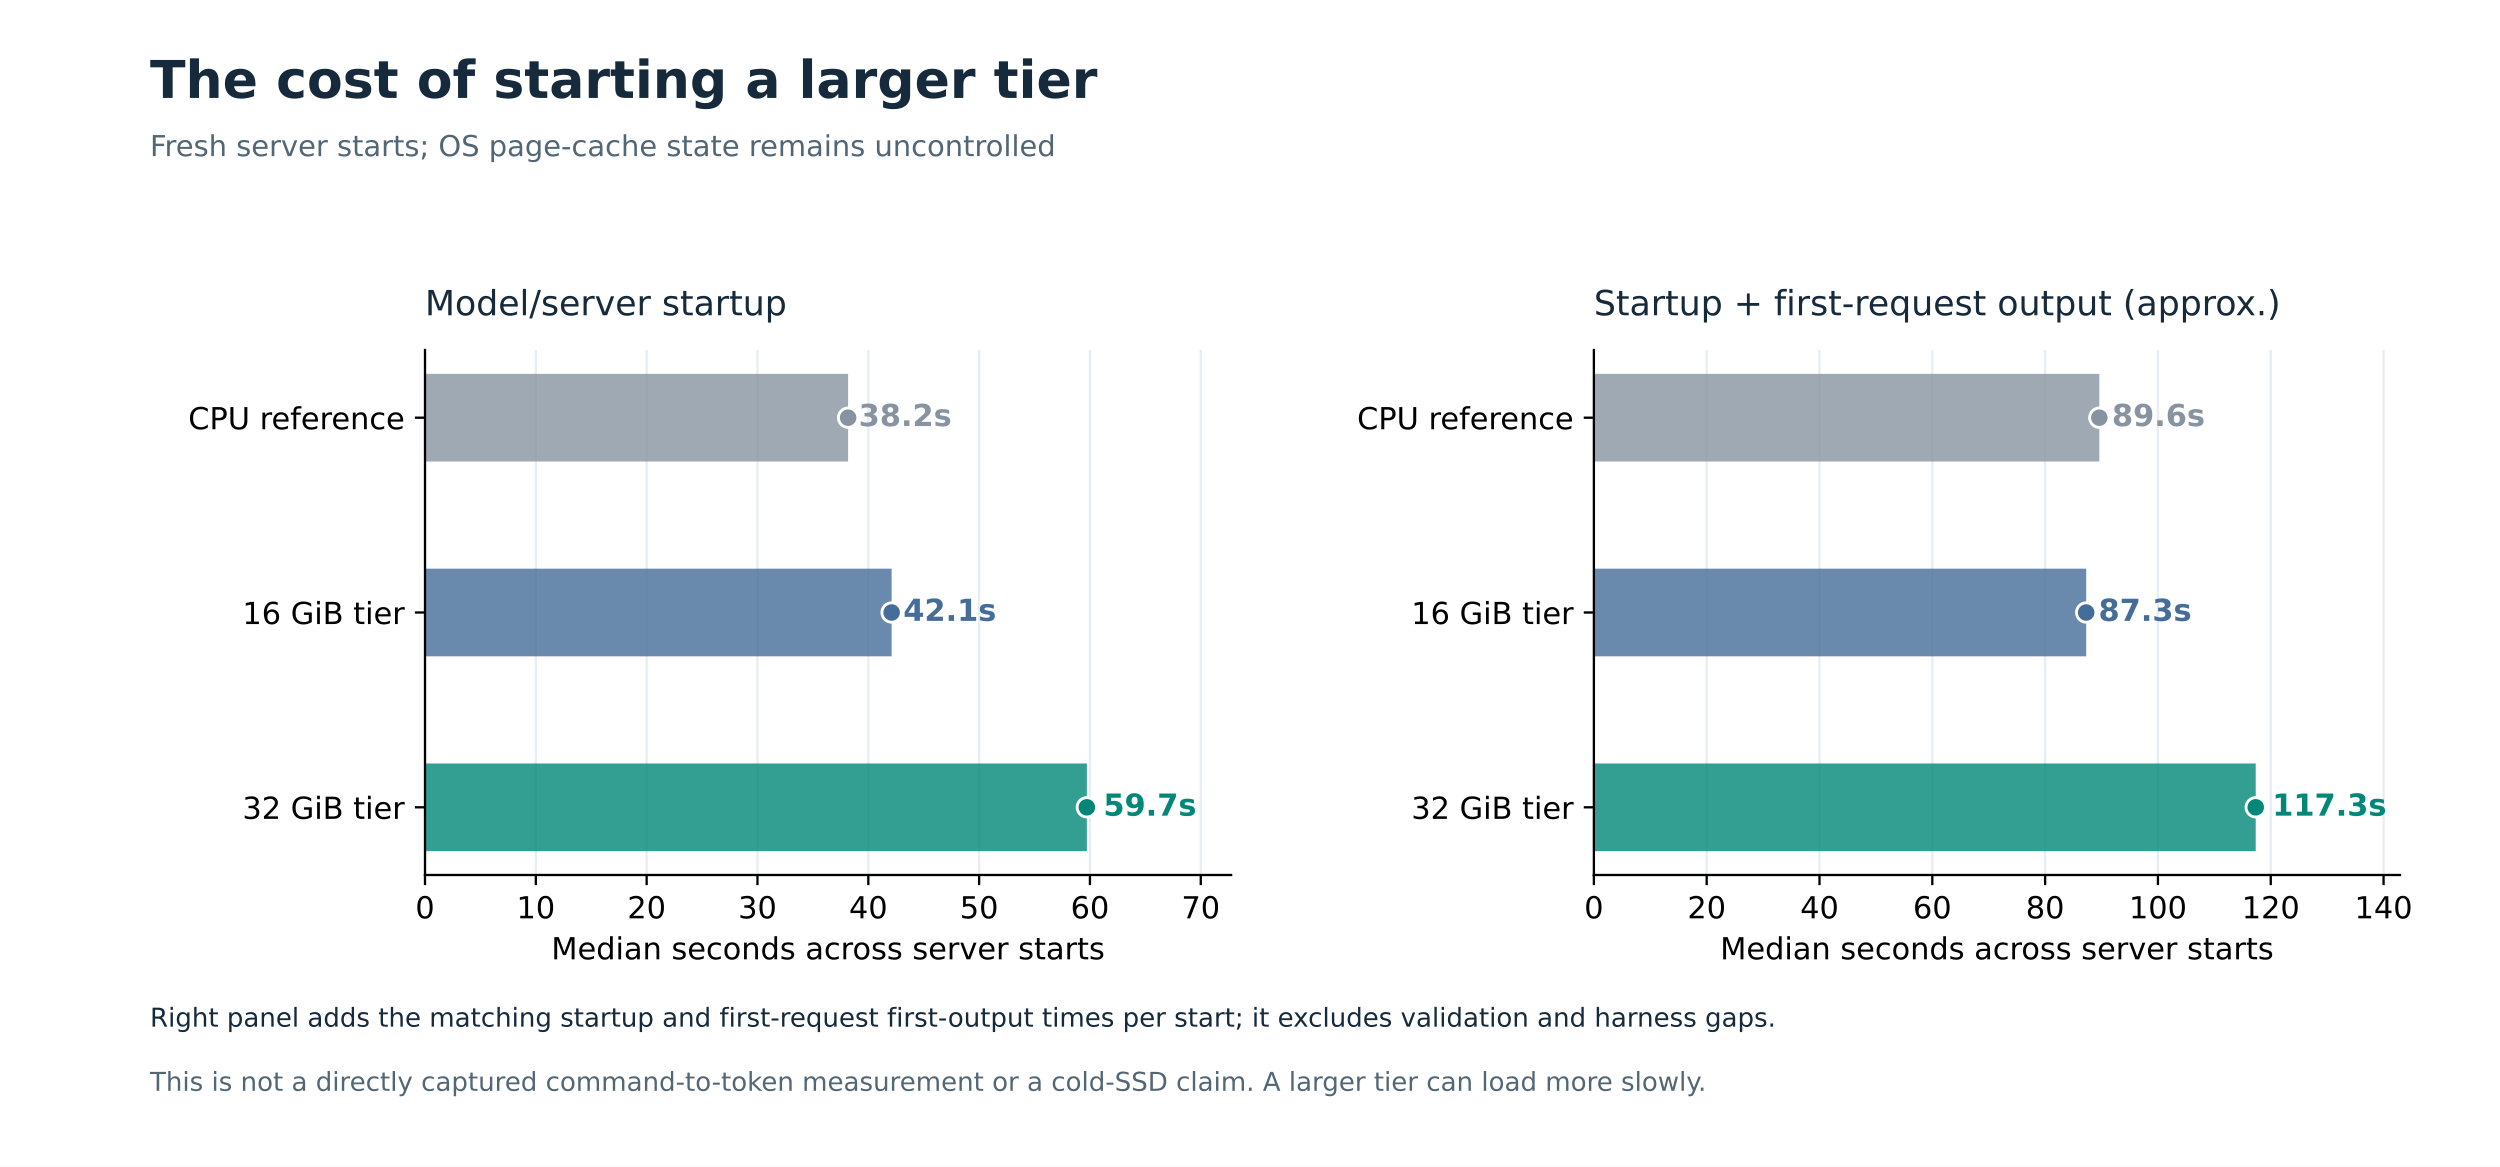
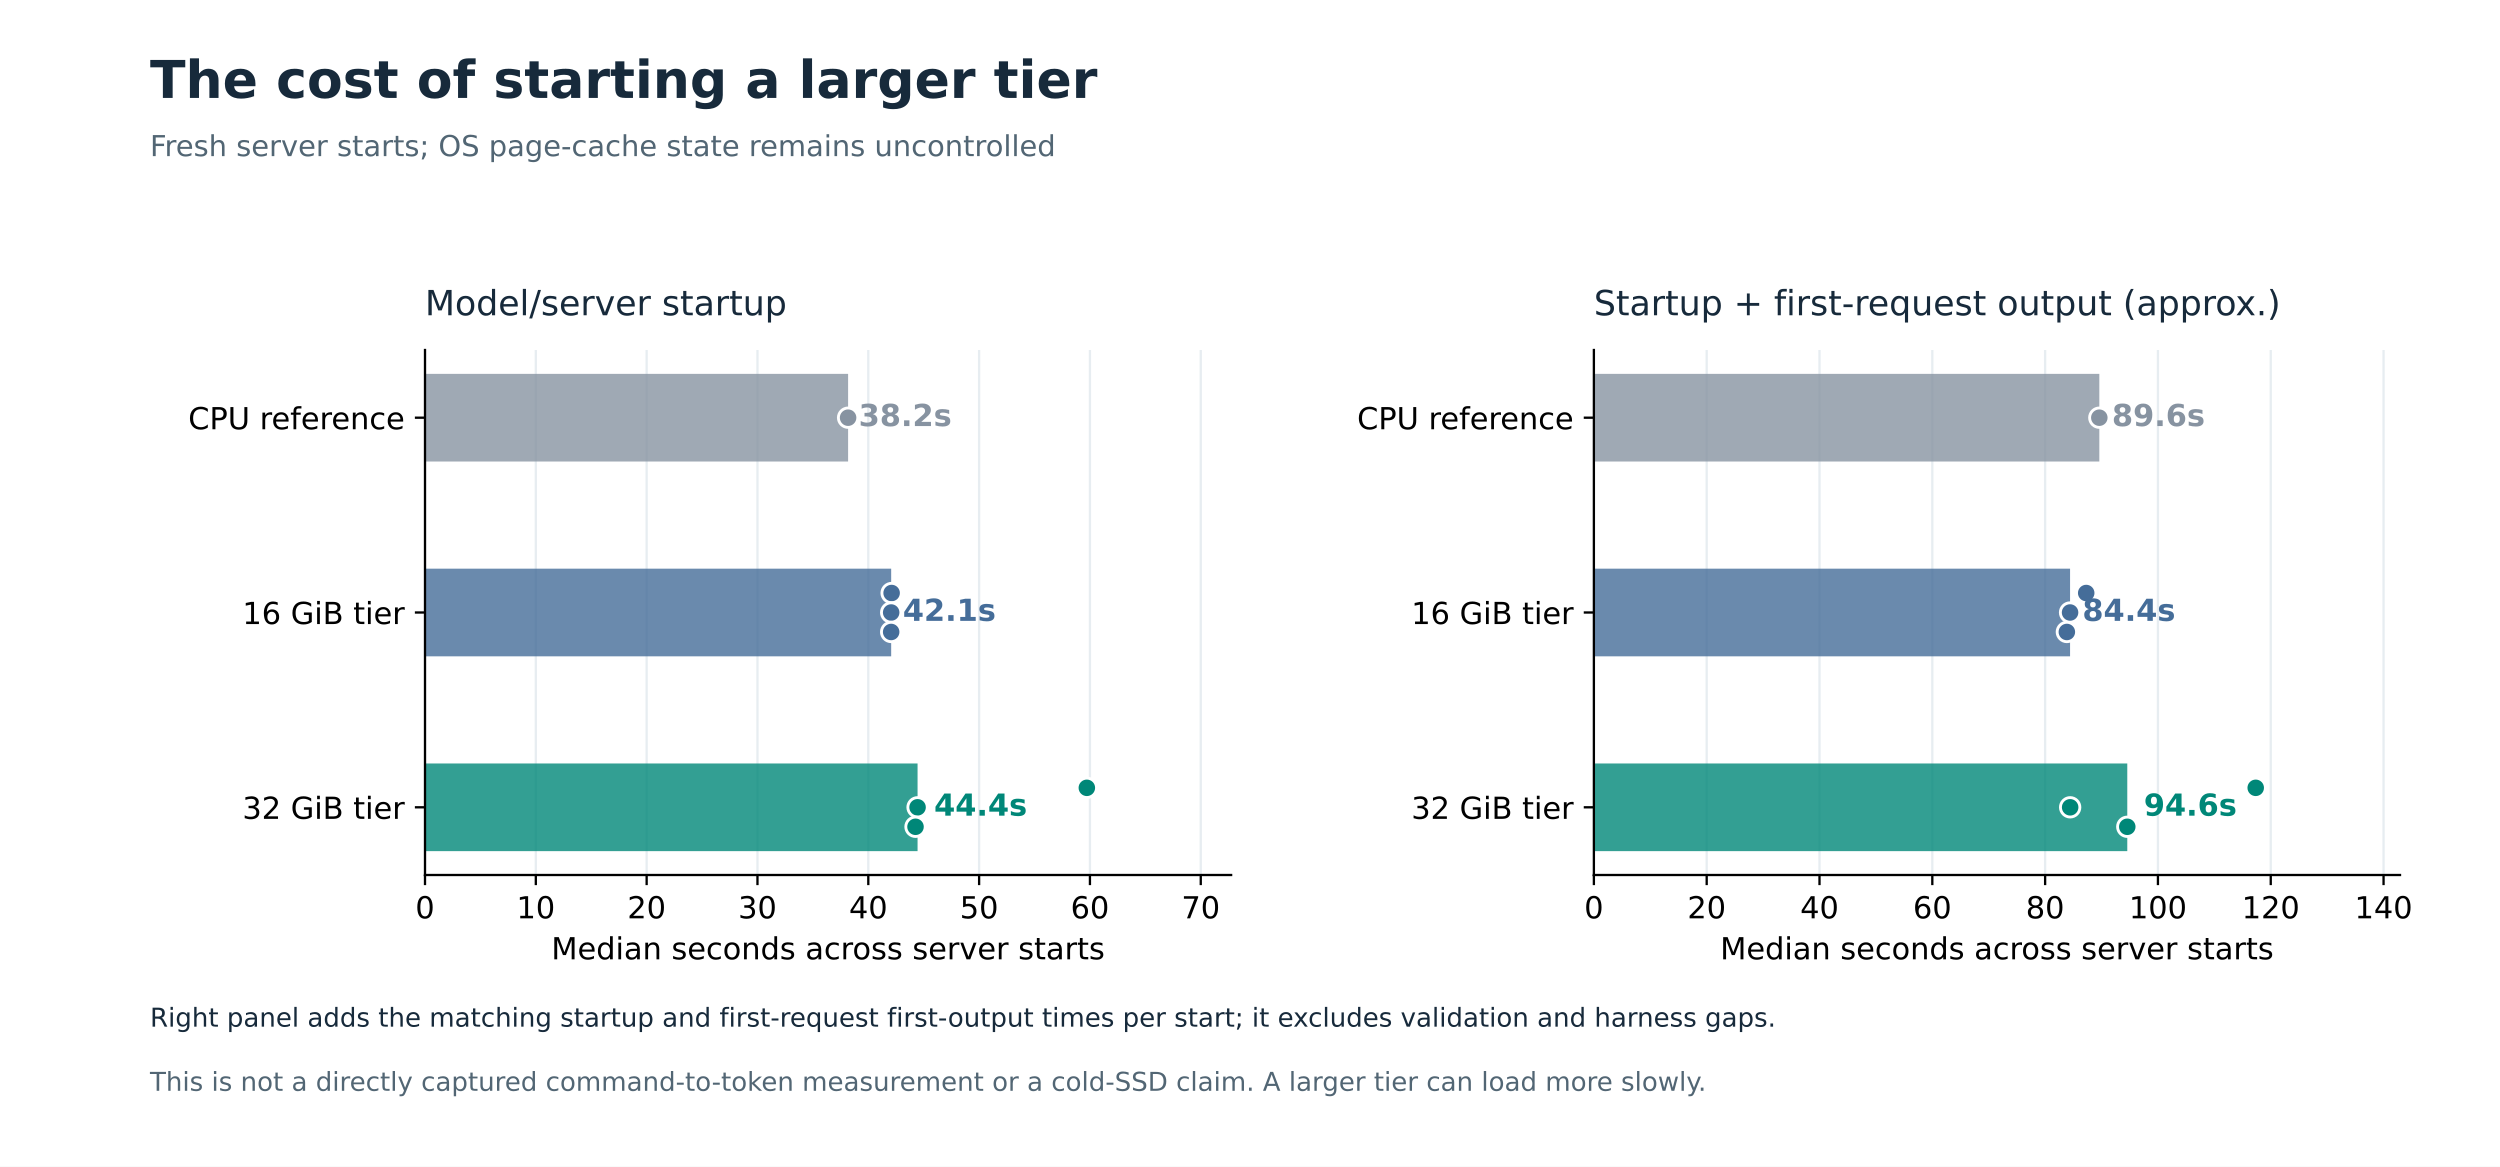
<svg xmlns="http://www.w3.org/2000/svg" xmlns:xlink="http://www.w3.org/1999/xlink" width="864pt" height="403.2pt" viewBox="0 0 864 403.2" version="1.1">
  <defs>
    <style type="text/css">*{stroke-linejoin: round; stroke-linecap: butt}</style>
  </defs>
  <g id="figure_1">
    <g id="patch_1">
      <path d="M 0 403.2 L 864 403.2 L 864 0 L 0 0 z " style="fill: #ffffff" />
    </g>
    <g id="axes_1">
      <g id="patch_2">
        <path d="M 146.88 302.4 L 425.476 302.4 L 425.476 120.96 L 146.88 120.96 z " style="fill: #ffffff" />
      </g>
      <g id="matplotlib.axis_1">
        <g id="xtick_1">
          <g id="line2d_1">
            <path d="M 146.88 302.4 L 146.88 120.96 " clip-path="url(#p09d470f7e6)" style="fill: none; stroke: #e7edf1; stroke-width: 0.8; stroke-linecap: square" />
          </g>
          <g id="line2d_2">
            <defs>
              <path id="m19103397d2" d="M 0 0 L 0 3.5 " style="stroke: #000000; stroke-width: 0.8" />
            </defs>
            <g>
              <use xlink:href="#m19103397d2" x="146.88" y="302.4" style="stroke: #000000; stroke-width: 0.8" />
            </g>
          </g>
          <g id="text_1">
            <text style="font: 10.5px 'DejaVu Sans'; text-anchor: middle" x="146.88" y="317.378" transform="rotate(-0 146.88 317.3784)">0</text>
          </g>
        </g>
        <g id="xtick_2">
          <g id="line2d_3">
            <path d="M 185.18 302.4 L 185.18 120.96 " clip-path="url(#p09d470f7e6)" style="fill: none; stroke: #e7edf1; stroke-width: 0.8; stroke-linecap: square" />
          </g>
          <g id="line2d_4">
            <g>
              <use xlink:href="#m19103397d2" x="185.18" y="302.4" style="stroke: #000000; stroke-width: 0.8" />
            </g>
          </g>
          <g id="text_2">
            <text style="font: 10.5px 'DejaVu Sans'; text-anchor: middle" x="185.18" y="317.378" transform="rotate(-0 185.1804 317.3784)">10</text>
          </g>
        </g>
        <g id="xtick_3">
          <g id="line2d_5">
            <path d="M 223.481 302.4 L 223.481 120.96 " clip-path="url(#p09d470f7e6)" style="fill: none; stroke: #e7edf1; stroke-width: 0.8; stroke-linecap: square" />
          </g>
          <g id="line2d_6">
            <g>
              <use xlink:href="#m19103397d2" x="223.481" y="302.4" style="stroke: #000000; stroke-width: 0.8" />
            </g>
          </g>
          <g id="text_3">
            <text style="font: 10.5px 'DejaVu Sans'; text-anchor: middle" x="223.481" y="317.378" transform="rotate(-0 223.4808 317.3784)">20</text>
          </g>
        </g>
        <g id="xtick_4">
          <g id="line2d_7">
            <path d="M 261.781 302.4 L 261.781 120.96 " clip-path="url(#p09d470f7e6)" style="fill: none; stroke: #e7edf1; stroke-width: 0.8; stroke-linecap: square" />
          </g>
          <g id="line2d_8">
            <g>
              <use xlink:href="#m19103397d2" x="261.781" y="302.4" style="stroke: #000000; stroke-width: 0.8" />
            </g>
          </g>
          <g id="text_4">
            <text style="font: 10.5px 'DejaVu Sans'; text-anchor: middle" x="261.781" y="317.378" transform="rotate(-0 261.7813 317.3784)">30</text>
          </g>
        </g>
        <g id="xtick_5">
          <g id="line2d_9">
            <path d="M 300.082 302.4 L 300.082 120.96 " clip-path="url(#p09d470f7e6)" style="fill: none; stroke: #e7edf1; stroke-width: 0.8; stroke-linecap: square" />
          </g>
          <g id="line2d_10">
            <g>
              <use xlink:href="#m19103397d2" x="300.082" y="302.4" style="stroke: #000000; stroke-width: 0.8" />
            </g>
          </g>
          <g id="text_5">
            <text style="font: 10.5px 'DejaVu Sans'; text-anchor: middle" x="300.082" y="317.378" transform="rotate(-0 300.0817 317.3784)">40</text>
          </g>
        </g>
        <g id="xtick_6">
          <g id="line2d_11">
            <path d="M 338.382 302.4 L 338.382 120.96 " clip-path="url(#p09d470f7e6)" style="fill: none; stroke: #e7edf1; stroke-width: 0.8; stroke-linecap: square" />
          </g>
          <g id="line2d_12">
            <g>
              <use xlink:href="#m19103397d2" x="338.382" y="302.4" style="stroke: #000000; stroke-width: 0.8" />
            </g>
          </g>
          <g id="text_6">
            <text style="font: 10.5px 'DejaVu Sans'; text-anchor: middle" x="338.382" y="317.378" transform="rotate(-0 338.3821 317.3784)">50</text>
          </g>
        </g>
        <g id="xtick_7">
          <g id="line2d_13">
            <path d="M 376.683 302.4 L 376.683 120.96 " clip-path="url(#p09d470f7e6)" style="fill: none; stroke: #e7edf1; stroke-width: 0.8; stroke-linecap: square" />
          </g>
          <g id="line2d_14">
            <g>
              <use xlink:href="#m19103397d2" x="376.683" y="302.4" style="stroke: #000000; stroke-width: 0.8" />
            </g>
          </g>
          <g id="text_7">
            <text style="font: 10.5px 'DejaVu Sans'; text-anchor: middle" x="376.683" y="317.378" transform="rotate(-0 376.6825 317.3784)">60</text>
          </g>
        </g>
        <g id="xtick_8">
          <g id="line2d_15">
            <path d="M 414.983 302.4 L 414.983 120.96 " clip-path="url(#p09d470f7e6)" style="fill: none; stroke: #e7edf1; stroke-width: 0.8; stroke-linecap: square" />
          </g>
          <g id="line2d_16">
            <g>
              <use xlink:href="#m19103397d2" x="414.983" y="302.4" style="stroke: #000000; stroke-width: 0.8" />
            </g>
          </g>
          <g id="text_8">
            <text style="font: 10.5px 'DejaVu Sans'; text-anchor: middle" x="414.983" y="317.378" transform="rotate(-0 414.9829 317.3784)">70</text>
          </g>
        </g>
        <g id="text_9">
          <text style="font: 10.5px 'DejaVu Sans'; text-anchor: middle" x="286.178" y="331.54" transform="rotate(-0 286.178 331.5404)">Median seconds across server starts</text>
        </g>
      </g>
      <g id="matplotlib.axis_2">
        <g id="ytick_1">
          <g id="line2d_17">
            <defs>
              <path id="m5de36a78d8" d="M 0 0 L -3.5 0 " style="stroke: #000000; stroke-width: 0.8" />
            </defs>
            <g>
              <use xlink:href="#m5de36a78d8" x="146.88" y="144.355" style="stroke: #000000; stroke-width: 0.8" />
            </g>
          </g>
          <g id="text_10">
            <text style="font: 10.5px 'DejaVu Sans'; text-anchor: end" x="139.88" y="148.345" transform="rotate(-0 139.88 148.3445)">CPU reference</text>
          </g>
        </g>
        <g id="ytick_2">
          <g id="line2d_18">
            <g>
              <use xlink:href="#m5de36a78d8" x="146.88" y="211.68" style="stroke: #000000; stroke-width: 0.8" />
            </g>
          </g>
          <g id="text_11">
            <text style="font: 10.5px 'DejaVu Sans'; text-anchor: end" x="139.88" y="215.669" transform="rotate(-0 139.88 215.6692)">16 GiB tier</text>
          </g>
        </g>
        <g id="ytick_3">
          <g id="line2d_19">
            <g>
              <use xlink:href="#m5de36a78d8" x="146.88" y="279.005" style="stroke: #000000; stroke-width: 0.8" />
            </g>
          </g>
          <g id="text_12">
            <text style="font: 10.5px 'DejaVu Sans'; text-anchor: end" x="139.88" y="282.994" transform="rotate(-0 139.88 282.9939)">32 GiB tier</text>
          </g>
        </g>
      </g>
      <g id="patch_3">
        <path d="M 146.88 129.207 L 293.103 129.207 L 293.103 159.503 L 146.88 159.503 z " clip-path="url(#p09d470f7e6)" style="fill: #8793a1; opacity: 0.8" />
      </g>
      <g id="patch_4">
-         <path d="M 146.88 196.532 L 308.144 196.532 L 308.144 226.828 L 146.88 226.828 z " clip-path="url(#p09d470f7e6)" style="fill: #456d99; opacity: 0.8" />
+         <path d="M 146.88 196.532 L 307.991 196.532 L 307.991 226.828 L 146.88 226.828 z " clip-path="url(#p09d470f7e6)" style="fill: #456d99; opacity: 0.8" />
      </g>
      <g id="patch_5">
-         <path d="M 146.88 263.857 L 375.612 263.857 L 375.612 294.153 L 146.88 294.153 z " clip-path="url(#p09d470f7e6)" style="fill: #008778; opacity: 0.8" />
+         <path d="M 146.88 263.857 L 317.109 263.857 L 317.109 294.153 L 146.88 294.153 z " clip-path="url(#p09d470f7e6)" style="fill: #008778; opacity: 0.8" />
      </g>
      <g id="patch_6">
        <path d="M 146.88 302.4 L 146.88 120.96 " style="fill: none; stroke: #000000; stroke-width: 0.8; stroke-linejoin: miter; stroke-linecap: square" />
      </g>
      <g id="patch_7">
        <path d="M 146.88 302.4 L 425.476 302.4 " style="fill: none; stroke: #000000; stroke-width: 0.8; stroke-linejoin: miter; stroke-linecap: square" />
      </g>
      <g id="PathCollection_1">
        <defs>
          <path id="m9fc97c8f02" d="M 0 3.354 C 0.89 3.354 1.743 3.001 2.372 2.372 C 3.001 1.743 3.354 0.89 3.354 0 C 3.354 -0.89 3.001 -1.743 2.372 -2.372 C 1.743 -3.001 0.89 -3.354 0 -3.354 C -0.89 -3.354 -1.743 -3.001 -2.372 -2.372 C -3.001 -1.743 -3.354 -0.89 -3.354 0 C -3.354 0.89 -3.001 1.743 -2.372 2.372 C -1.743 3.001 -0.89 3.354 0 3.354 z " style="stroke: #ffffff" />
        </defs>
        <g clip-path="url(#p09d470f7e6)">
          <use xlink:href="#m9fc97c8f02" x="293.103" y="144.355" style="fill: #8793a1; stroke: #ffffff" />
        </g>
      </g>
      <g id="text_13">
        <text style="fill: #8793a1; font: 700 10.5px 'DejaVu Sans'; text-anchor: start" x="296.758" y="147.253" transform="rotate(-0 296.7582 147.2527)">38.2s</text>
      </g>
      <g id="PathCollection_2">
        <defs>
          <path id="m85cc3a5039" d="M 0 3.354 C 0.89 3.354 1.743 3.001 2.372 2.372 C 3.001 1.743 3.354 0.89 3.354 0 C 3.354 -0.89 3.001 -1.743 2.372 -2.372 C 1.743 -3.001 0.89 -3.354 0 -3.354 C -0.89 -3.354 -1.743 -3.001 -2.372 -2.372 C -3.001 -1.743 -3.354 -0.89 -3.354 0 C -3.354 0.89 -3.001 1.743 -2.372 2.372 C -1.743 3.001 -0.89 3.354 0 3.354 z " style="stroke: #ffffff" />
        </defs>
        <g clip-path="url(#p09d470f7e6)">
-           <use xlink:href="#m85cc3a5039" x="308.144" y="211.68" style="fill: #456d99; stroke: #ffffff" />
+           <use xlink:href="#m85cc3a5039" x="308.144" y="204.948" style="fill: #456d99; stroke: #ffffff" />
+           <use xlink:href="#m85cc3a5039" x="307.991" y="211.68" style="fill: #456d99; stroke: #ffffff" />
+           <use xlink:href="#m85cc3a5039" x="307.986" y="218.412" style="fill: #456d99; stroke: #ffffff" />
        </g>
      </g>
      <g id="text_14">
-         <text style="fill: #456d99; font: 700 10.5px 'DejaVu Sans'; text-anchor: start" x="312.176" y="214.577" transform="rotate(-0 312.1757 214.5773)">42.1s</text>
+         <text style="fill: #456d99; font: 700 10.5px 'DejaVu Sans'; text-anchor: start" x="312.022" y="214.577" transform="rotate(-0 312.0222 214.5773)">42.1s</text>
      </g>
      <g id="PathCollection_3">
        <defs>
          <path id="m36bfc188b1" d="M 0 3.354 C 0.89 3.354 1.743 3.001 2.372 2.372 C 3.001 1.743 3.354 0.89 3.354 0 C 3.354 -0.89 3.001 -1.743 2.372 -2.372 C 1.743 -3.001 0.89 -3.354 0 -3.354 C -0.89 -3.354 -1.743 -3.001 -2.372 -2.372 C -3.001 -1.743 -3.354 -0.89 -3.354 0 C -3.354 0.89 -3.001 1.743 -2.372 2.372 C -1.743 3.001 -0.89 3.354 0 3.354 z " style="stroke: #ffffff" />
        </defs>
        <g clip-path="url(#p09d470f7e6)">
-           <use xlink:href="#m36bfc188b1" x="375.612" y="279.005" style="fill: #008778; stroke: #ffffff" />
+           <use xlink:href="#m36bfc188b1" x="375.612" y="272.272" style="fill: #008778; stroke: #ffffff" />
+           <use xlink:href="#m36bfc188b1" x="317.109" y="279.005" style="fill: #008778; stroke: #ffffff" />
+           <use xlink:href="#m36bfc188b1" x="316.4" y="285.737" style="fill: #008778; stroke: #ffffff" />
        </g>
      </g>
      <g id="text_15">
-         <text style="fill: #008778; font: 700 10.5px 'DejaVu Sans'; text-anchor: start" x="381.331" y="281.902" transform="rotate(-0 381.3306 281.902)">59.7s</text>
+         <text style="fill: #008778; font: 700 10.5px 'DejaVu Sans'; text-anchor: start" x="322.827" y="281.902" transform="rotate(-0 322.8273 281.902)">44.4s</text>
      </g>
      <g id="text_16">
        <text style="fill: #172a3b; font: 12px 'DejaVu Sans'; text-anchor: start" x="146.88" y="108.96" transform="rotate(-0 146.88 108.96)">Model/server startup</text>
      </g>
    </g>
    <g id="axes_2">
      <g id="patch_8">
        <path d="M 550.844 302.4 L 829.44 302.4 L 829.44 120.96 L 550.844 120.96 z " style="fill: #ffffff" />
      </g>
      <g id="matplotlib.axis_3">
        <g id="xtick_9">
          <g id="line2d_20">
            <path d="M 550.844 302.4 L 550.844 120.96 " clip-path="url(#pe35a8e1d75)" style="fill: none; stroke: #e7edf1; stroke-width: 0.8; stroke-linecap: square" />
          </g>
          <g id="line2d_21">
            <g>
              <use xlink:href="#m19103397d2" x="550.844" y="302.4" style="stroke: #000000; stroke-width: 0.8" />
            </g>
          </g>
          <g id="text_17">
            <text style="font: 10.5px 'DejaVu Sans'; text-anchor: middle" x="550.844" y="317.378" transform="rotate(-0 550.8441 317.3784)">0</text>
          </g>
        </g>
        <g id="xtick_10">
          <g id="line2d_22">
            <path d="M 589.832 302.4 L 589.832 120.96 " clip-path="url(#pe35a8e1d75)" style="fill: none; stroke: #e7edf1; stroke-width: 0.8; stroke-linecap: square" />
          </g>
          <g id="line2d_23">
            <g>
              <use xlink:href="#m19103397d2" x="589.832" y="302.4" style="stroke: #000000; stroke-width: 0.8" />
            </g>
          </g>
          <g id="text_18">
            <text style="font: 10.5px 'DejaVu Sans'; text-anchor: middle" x="589.832" y="317.378" transform="rotate(-0 589.8318 317.3784)">20</text>
          </g>
        </g>
        <g id="xtick_11">
          <g id="line2d_24">
            <path d="M 628.819 302.4 L 628.819 120.96 " clip-path="url(#pe35a8e1d75)" style="fill: none; stroke: #e7edf1; stroke-width: 0.8; stroke-linecap: square" />
          </g>
          <g id="line2d_25">
            <g>
              <use xlink:href="#m19103397d2" x="628.819" y="302.4" style="stroke: #000000; stroke-width: 0.8" />
            </g>
          </g>
          <g id="text_19">
            <text style="font: 10.5px 'DejaVu Sans'; text-anchor: middle" x="628.819" y="317.378" transform="rotate(-0 628.8194 317.3784)">40</text>
          </g>
        </g>
        <g id="xtick_12">
          <g id="line2d_26">
            <path d="M 667.807 302.4 L 667.807 120.96 " clip-path="url(#pe35a8e1d75)" style="fill: none; stroke: #e7edf1; stroke-width: 0.8; stroke-linecap: square" />
          </g>
          <g id="line2d_27">
            <g>
              <use xlink:href="#m19103397d2" x="667.807" y="302.4" style="stroke: #000000; stroke-width: 0.8" />
            </g>
          </g>
          <g id="text_20">
            <text style="font: 10.5px 'DejaVu Sans'; text-anchor: middle" x="667.807" y="317.378" transform="rotate(-0 667.8071 317.3784)">60</text>
          </g>
        </g>
        <g id="xtick_13">
          <g id="line2d_28">
            <path d="M 706.795 302.4 L 706.795 120.96 " clip-path="url(#pe35a8e1d75)" style="fill: none; stroke: #e7edf1; stroke-width: 0.8; stroke-linecap: square" />
          </g>
          <g id="line2d_29">
            <g>
              <use xlink:href="#m19103397d2" x="706.795" y="302.4" style="stroke: #000000; stroke-width: 0.8" />
            </g>
          </g>
          <g id="text_21">
            <text style="font: 10.5px 'DejaVu Sans'; text-anchor: middle" x="706.795" y="317.378" transform="rotate(-0 706.7948 317.3784)">80</text>
          </g>
        </g>
        <g id="xtick_14">
          <g id="line2d_30">
            <path d="M 745.782 302.4 L 745.782 120.96 " clip-path="url(#pe35a8e1d75)" style="fill: none; stroke: #e7edf1; stroke-width: 0.8; stroke-linecap: square" />
          </g>
          <g id="line2d_31">
            <g>
              <use xlink:href="#m19103397d2" x="745.782" y="302.4" style="stroke: #000000; stroke-width: 0.8" />
            </g>
          </g>
          <g id="text_22">
            <text style="font: 10.5px 'DejaVu Sans'; text-anchor: middle" x="745.782" y="317.378" transform="rotate(-0 745.7824 317.3784)">100</text>
          </g>
        </g>
        <g id="xtick_15">
          <g id="line2d_32">
            <path d="M 784.77 302.4 L 784.77 120.96 " clip-path="url(#pe35a8e1d75)" style="fill: none; stroke: #e7edf1; stroke-width: 0.8; stroke-linecap: square" />
          </g>
          <g id="line2d_33">
            <g>
              <use xlink:href="#m19103397d2" x="784.77" y="302.4" style="stroke: #000000; stroke-width: 0.8" />
            </g>
          </g>
          <g id="text_23">
            <text style="font: 10.5px 'DejaVu Sans'; text-anchor: middle" x="784.77" y="317.378" transform="rotate(-0 784.7701 317.3784)">120</text>
          </g>
        </g>
        <g id="xtick_16">
          <g id="line2d_34">
            <path d="M 823.758 302.4 L 823.758 120.96 " clip-path="url(#pe35a8e1d75)" style="fill: none; stroke: #e7edf1; stroke-width: 0.8; stroke-linecap: square" />
          </g>
          <g id="line2d_35">
            <g>
              <use xlink:href="#m19103397d2" x="823.758" y="302.4" style="stroke: #000000; stroke-width: 0.8" />
            </g>
          </g>
          <g id="text_24">
            <text style="font: 10.5px 'DejaVu Sans'; text-anchor: middle" x="823.758" y="317.378" transform="rotate(-0 823.7578 317.3784)">140</text>
          </g>
        </g>
        <g id="text_25">
          <text style="font: 10.5px 'DejaVu Sans'; text-anchor: middle" x="690.142" y="331.54" transform="rotate(-0 690.142 331.5404)">Median seconds across server starts</text>
        </g>
      </g>
      <g id="matplotlib.axis_4">
        <g id="ytick_4">
          <g id="line2d_36">
            <g>
              <use xlink:href="#m5de36a78d8" x="550.844" y="144.355" style="stroke: #000000; stroke-width: 0.8" />
            </g>
          </g>
          <g id="text_26">
            <text style="font: 10.5px 'DejaVu Sans'; text-anchor: end" x="543.844" y="148.345" transform="rotate(-0 543.8441 148.3445)">CPU reference</text>
          </g>
        </g>
        <g id="ytick_5">
          <g id="line2d_37">
            <g>
              <use xlink:href="#m5de36a78d8" x="550.844" y="211.68" style="stroke: #000000; stroke-width: 0.8" />
            </g>
          </g>
          <g id="text_27">
            <text style="font: 10.5px 'DejaVu Sans'; text-anchor: end" x="543.844" y="215.669" transform="rotate(-0 543.8441 215.6692)">16 GiB tier</text>
          </g>
        </g>
        <g id="ytick_6">
          <g id="line2d_38">
            <g>
              <use xlink:href="#m5de36a78d8" x="550.844" y="279.005" style="stroke: #000000; stroke-width: 0.8" />
            </g>
          </g>
          <g id="text_28">
            <text style="font: 10.5px 'DejaVu Sans'; text-anchor: end" x="543.844" y="282.994" transform="rotate(-0 543.8441 282.9939)">32 GiB tier</text>
          </g>
        </g>
      </g>
      <g id="patch_9">
        <path d="M 550.844 129.207 L 725.525 129.207 L 725.525 159.503 L 550.844 159.503 z " clip-path="url(#pe35a8e1d75)" style="fill: #8793a1; opacity: 0.8" />
      </g>
      <g id="patch_10">
-         <path d="M 550.844 196.532 L 720.992 196.532 L 720.992 226.828 L 550.844 226.828 z " clip-path="url(#pe35a8e1d75)" style="fill: #456d99; opacity: 0.8" />
+         <path d="M 550.844 196.532 L 715.416 196.532 L 715.416 226.828 L 550.844 226.828 z " clip-path="url(#pe35a8e1d75)" style="fill: #456d99; opacity: 0.8" />
      </g>
      <g id="patch_11">
-         <path d="M 550.844 263.857 L 779.576 263.857 L 779.576 294.153 L 550.844 294.153 z " clip-path="url(#pe35a8e1d75)" style="fill: #008778; opacity: 0.8" />
+         <path d="M 550.844 263.857 L 735.187 263.857 L 735.187 294.153 L 550.844 294.153 z " clip-path="url(#pe35a8e1d75)" style="fill: #008778; opacity: 0.8" />
      </g>
      <g id="patch_12">
        <path d="M 550.844 302.4 L 550.844 120.96 " style="fill: none; stroke: #000000; stroke-width: 0.8; stroke-linejoin: miter; stroke-linecap: square" />
      </g>
      <g id="patch_13">
        <path d="M 550.844 302.4 L 829.44 302.4 " style="fill: none; stroke: #000000; stroke-width: 0.8; stroke-linejoin: miter; stroke-linecap: square" />
      </g>
      <g id="PathCollection_4">
        <g clip-path="url(#pe35a8e1d75)">
          <use xlink:href="#m9fc97c8f02" x="725.525" y="144.355" style="fill: #8793a1; stroke: #ffffff" />
        </g>
      </g>
      <g id="text_29">
        <text style="fill: #8793a1; font: 700 10.5px 'DejaVu Sans'; text-anchor: start" x="729.892" y="147.253" transform="rotate(-0 729.8925 147.2527)">89.6s</text>
      </g>
      <g id="PathCollection_5">
        <g clip-path="url(#pe35a8e1d75)">
-           <use xlink:href="#m85cc3a5039" x="720.992" y="211.68" style="fill: #456d99; stroke: #ffffff" />
+           <use xlink:href="#m85cc3a5039" x="720.992" y="204.948" style="fill: #456d99; stroke: #ffffff" />
+           <use xlink:href="#m85cc3a5039" x="715.416" y="211.68" style="fill: #456d99; stroke: #ffffff" />
+           <use xlink:href="#m85cc3a5039" x="714.306" y="218.412" style="fill: #456d99; stroke: #ffffff" />
        </g>
      </g>
      <g id="text_30">
-         <text style="fill: #456d99; font: 700 10.5px 'DejaVu Sans'; text-anchor: start" x="725.246" y="214.577" transform="rotate(-0 725.2459 214.5773)">87.3s</text>
+         <text style="fill: #456d99; font: 700 10.5px 'DejaVu Sans'; text-anchor: start" x="719.67" y="214.577" transform="rotate(-0 719.6701 214.5773)">84.4s</text>
      </g>
      <g id="PathCollection_6">
        <g clip-path="url(#pe35a8e1d75)">
-           <use xlink:href="#m36bfc188b1" x="779.576" y="279.005" style="fill: #008778; stroke: #ffffff" />
+           <use xlink:href="#m36bfc188b1" x="779.576" y="272.272" style="fill: #008778; stroke: #ffffff" />
+           <use xlink:href="#m36bfc188b1" x="715.445" y="279.005" style="fill: #008778; stroke: #ffffff" />
+           <use xlink:href="#m36bfc188b1" x="735.187" y="285.737" style="fill: #008778; stroke: #ffffff" />
        </g>
      </g>
      <g id="text_31">
-         <text style="fill: #008778; font: 700 10.5px 'DejaVu Sans'; text-anchor: start" x="785.295" y="281.902" transform="rotate(-0 785.2947 281.902)">117.3s</text>
+         <text style="fill: #008778; font: 700 10.5px 'DejaVu Sans'; text-anchor: start" x="740.906" y="281.902" transform="rotate(-0 740.9056 281.902)">94.6s</text>
      </g>
      <g id="text_32">
        <text style="fill: #172a3b; font: 12px 'DejaVu Sans'; text-anchor: start" x="550.844" y="108.96" transform="rotate(-0 550.8441 108.96)">Startup + first-request output (approx.)</text>
      </g>
    </g>
    <g id="text_33">
      <text style="fill: #172a3b; font: 700 18px 'DejaVu Sans'; text-anchor: start" x="51.84" y="33.837" transform="rotate(-0 51.84 33.83719)">The cost of starting a larger tier</text>
    </g>
    <g id="text_34">
      <text style="fill: #526674; font: 10px 'DejaVu Sans'; text-anchor: start" x="51.84" y="53.966" transform="rotate(-0 51.84 53.96644)">Fresh server starts; OS page-cache state remains uncontrolled</text>
    </g>
    <g id="text_35">
      <text style="fill: #172a3b; font: 9px 'DejaVu Sans'; text-anchor: start" x="51.84" y="354.816" transform="rotate(-0 51.84 354.816)">Right panel adds the matching startup and first-request first-output times per start; it excludes validation and harness gaps.</text>
    </g>
    <g id="text_36">
      <text style="fill: #526674; font: 9px 'DejaVu Sans'; text-anchor: start" x="51.84" y="376.992" transform="rotate(-0 51.84 376.992)">This is not a directly captured command-to-token measurement or a cold-SSD claim. A larger tier can load more slowly.</text>
    </g>
  </g>
  <defs>
    <clipPath id="p09d470f7e6">
      <rect x="146.88" y="120.96" width="278.596" height="181.44" />
    </clipPath>
    <clipPath id="pe35a8e1d75">
      <rect x="550.844" y="120.96" width="278.596" height="181.44" />
    </clipPath>
  </defs>
</svg>
